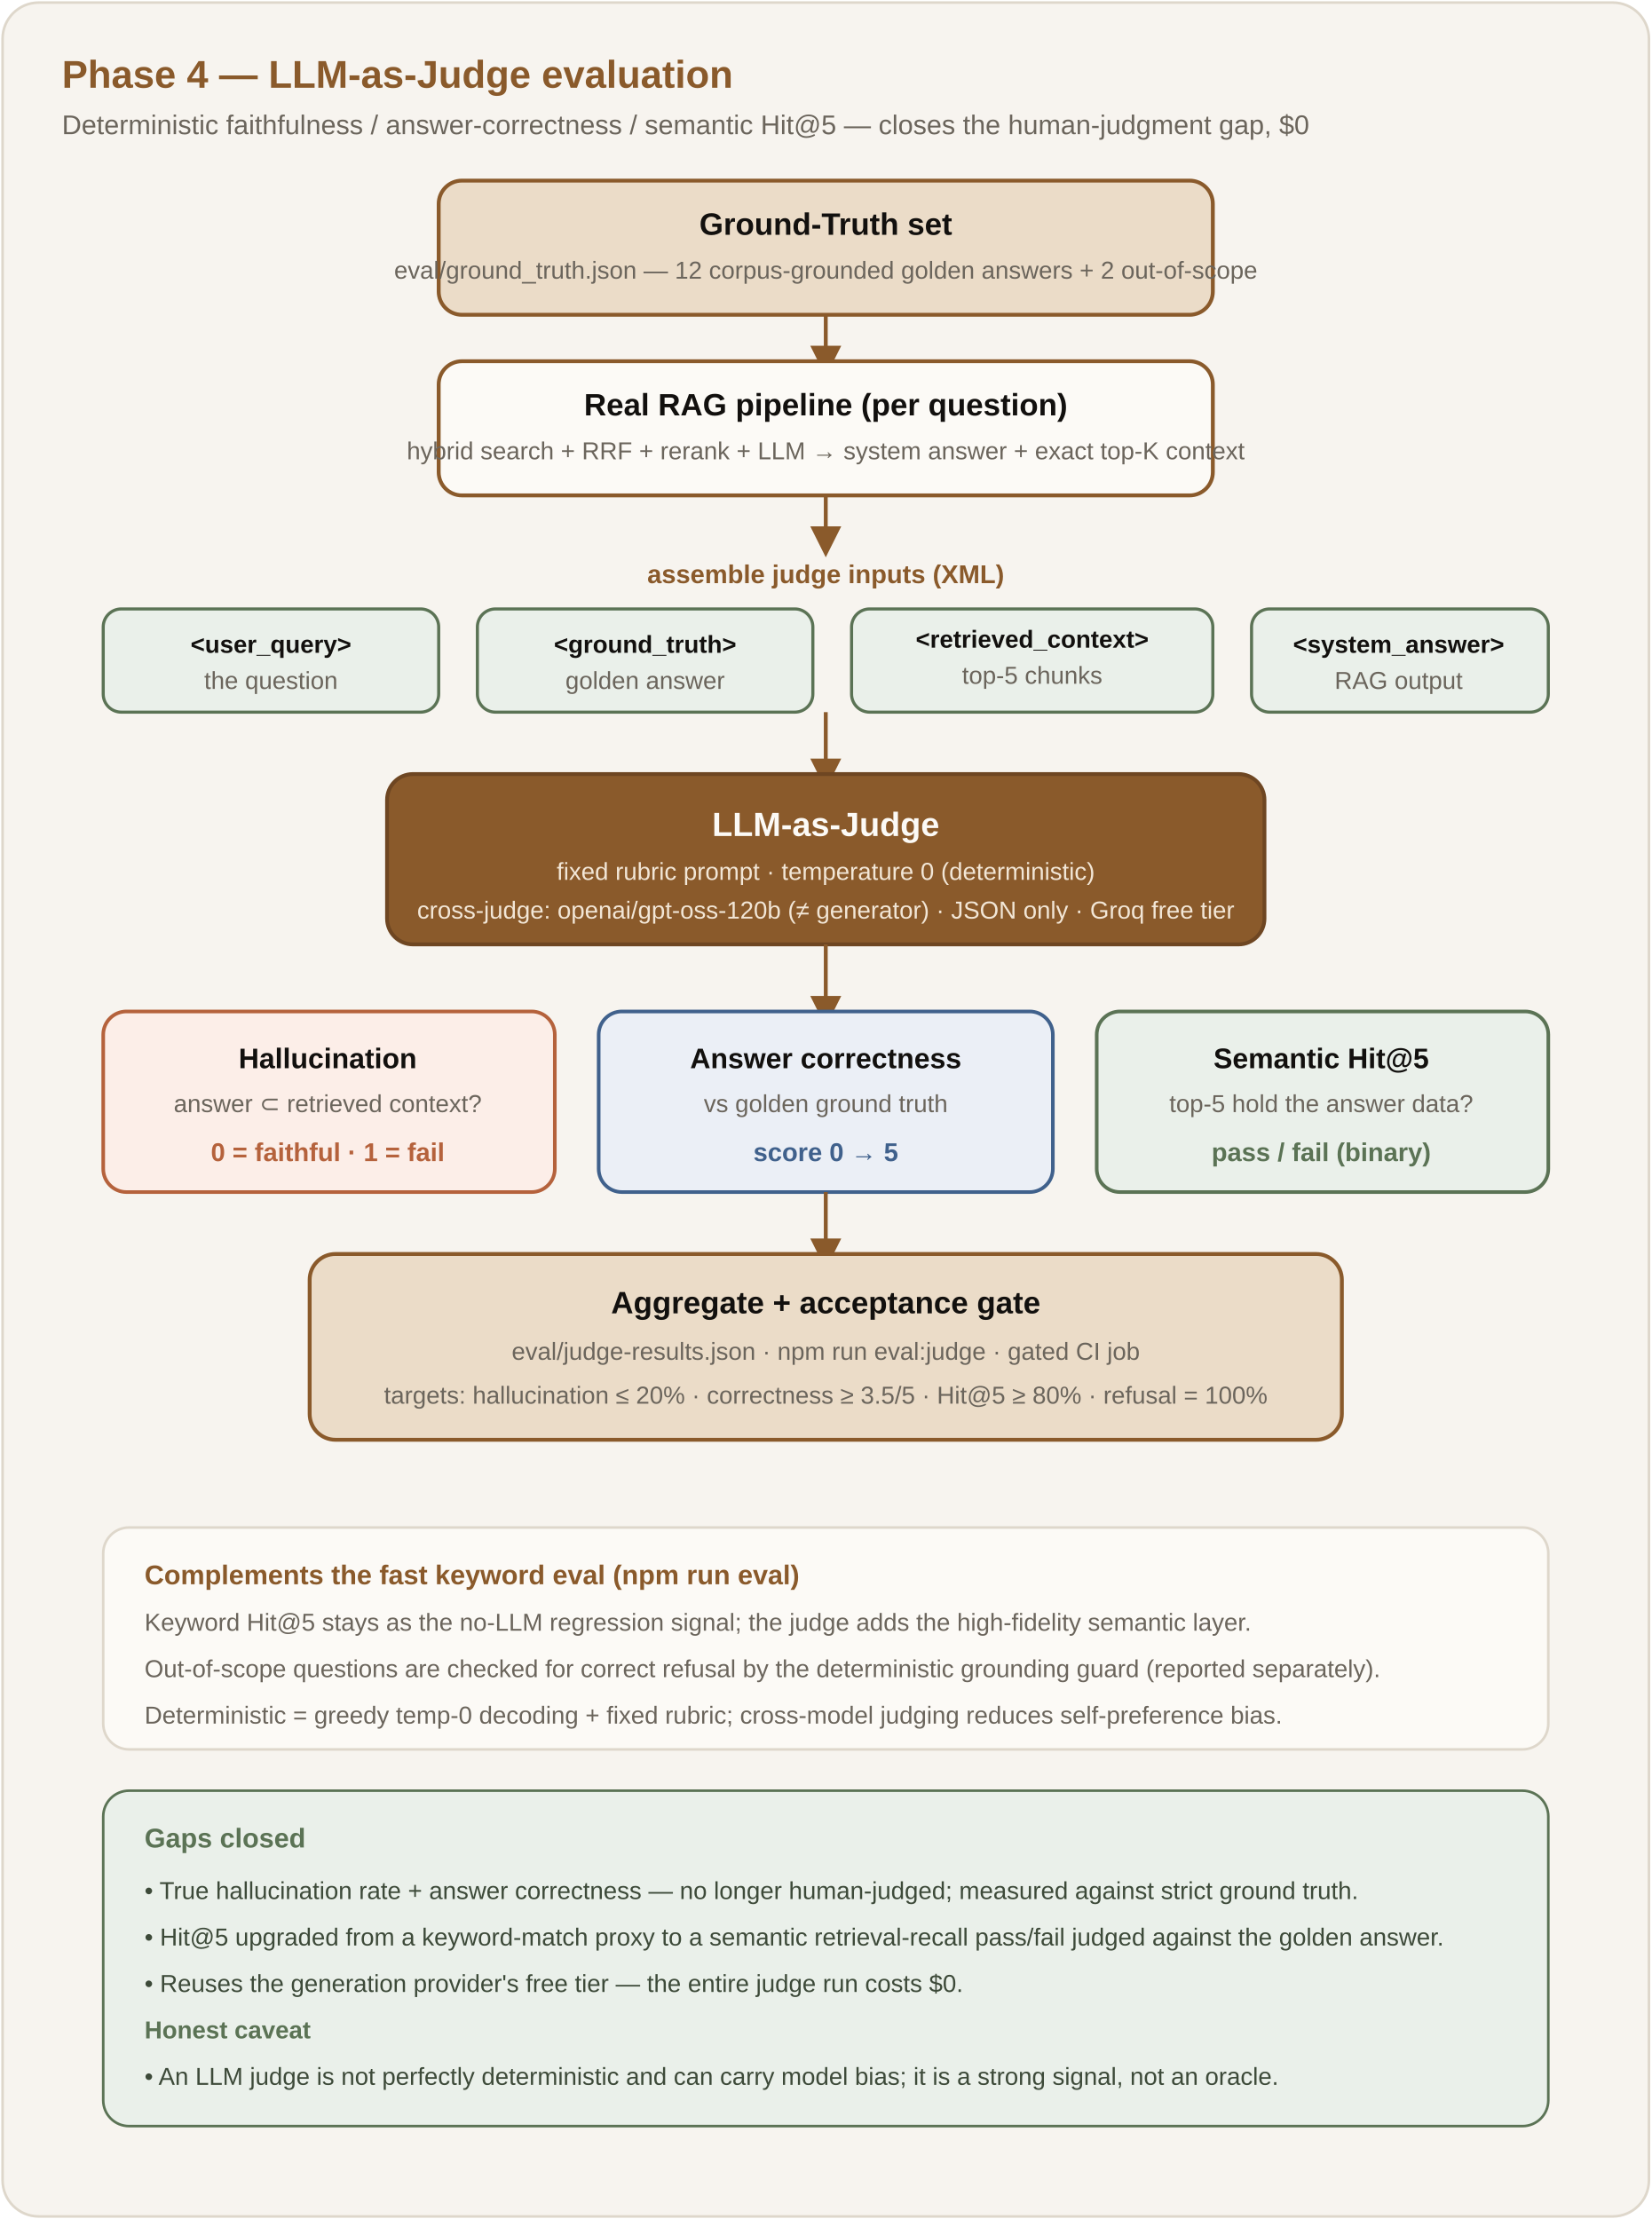
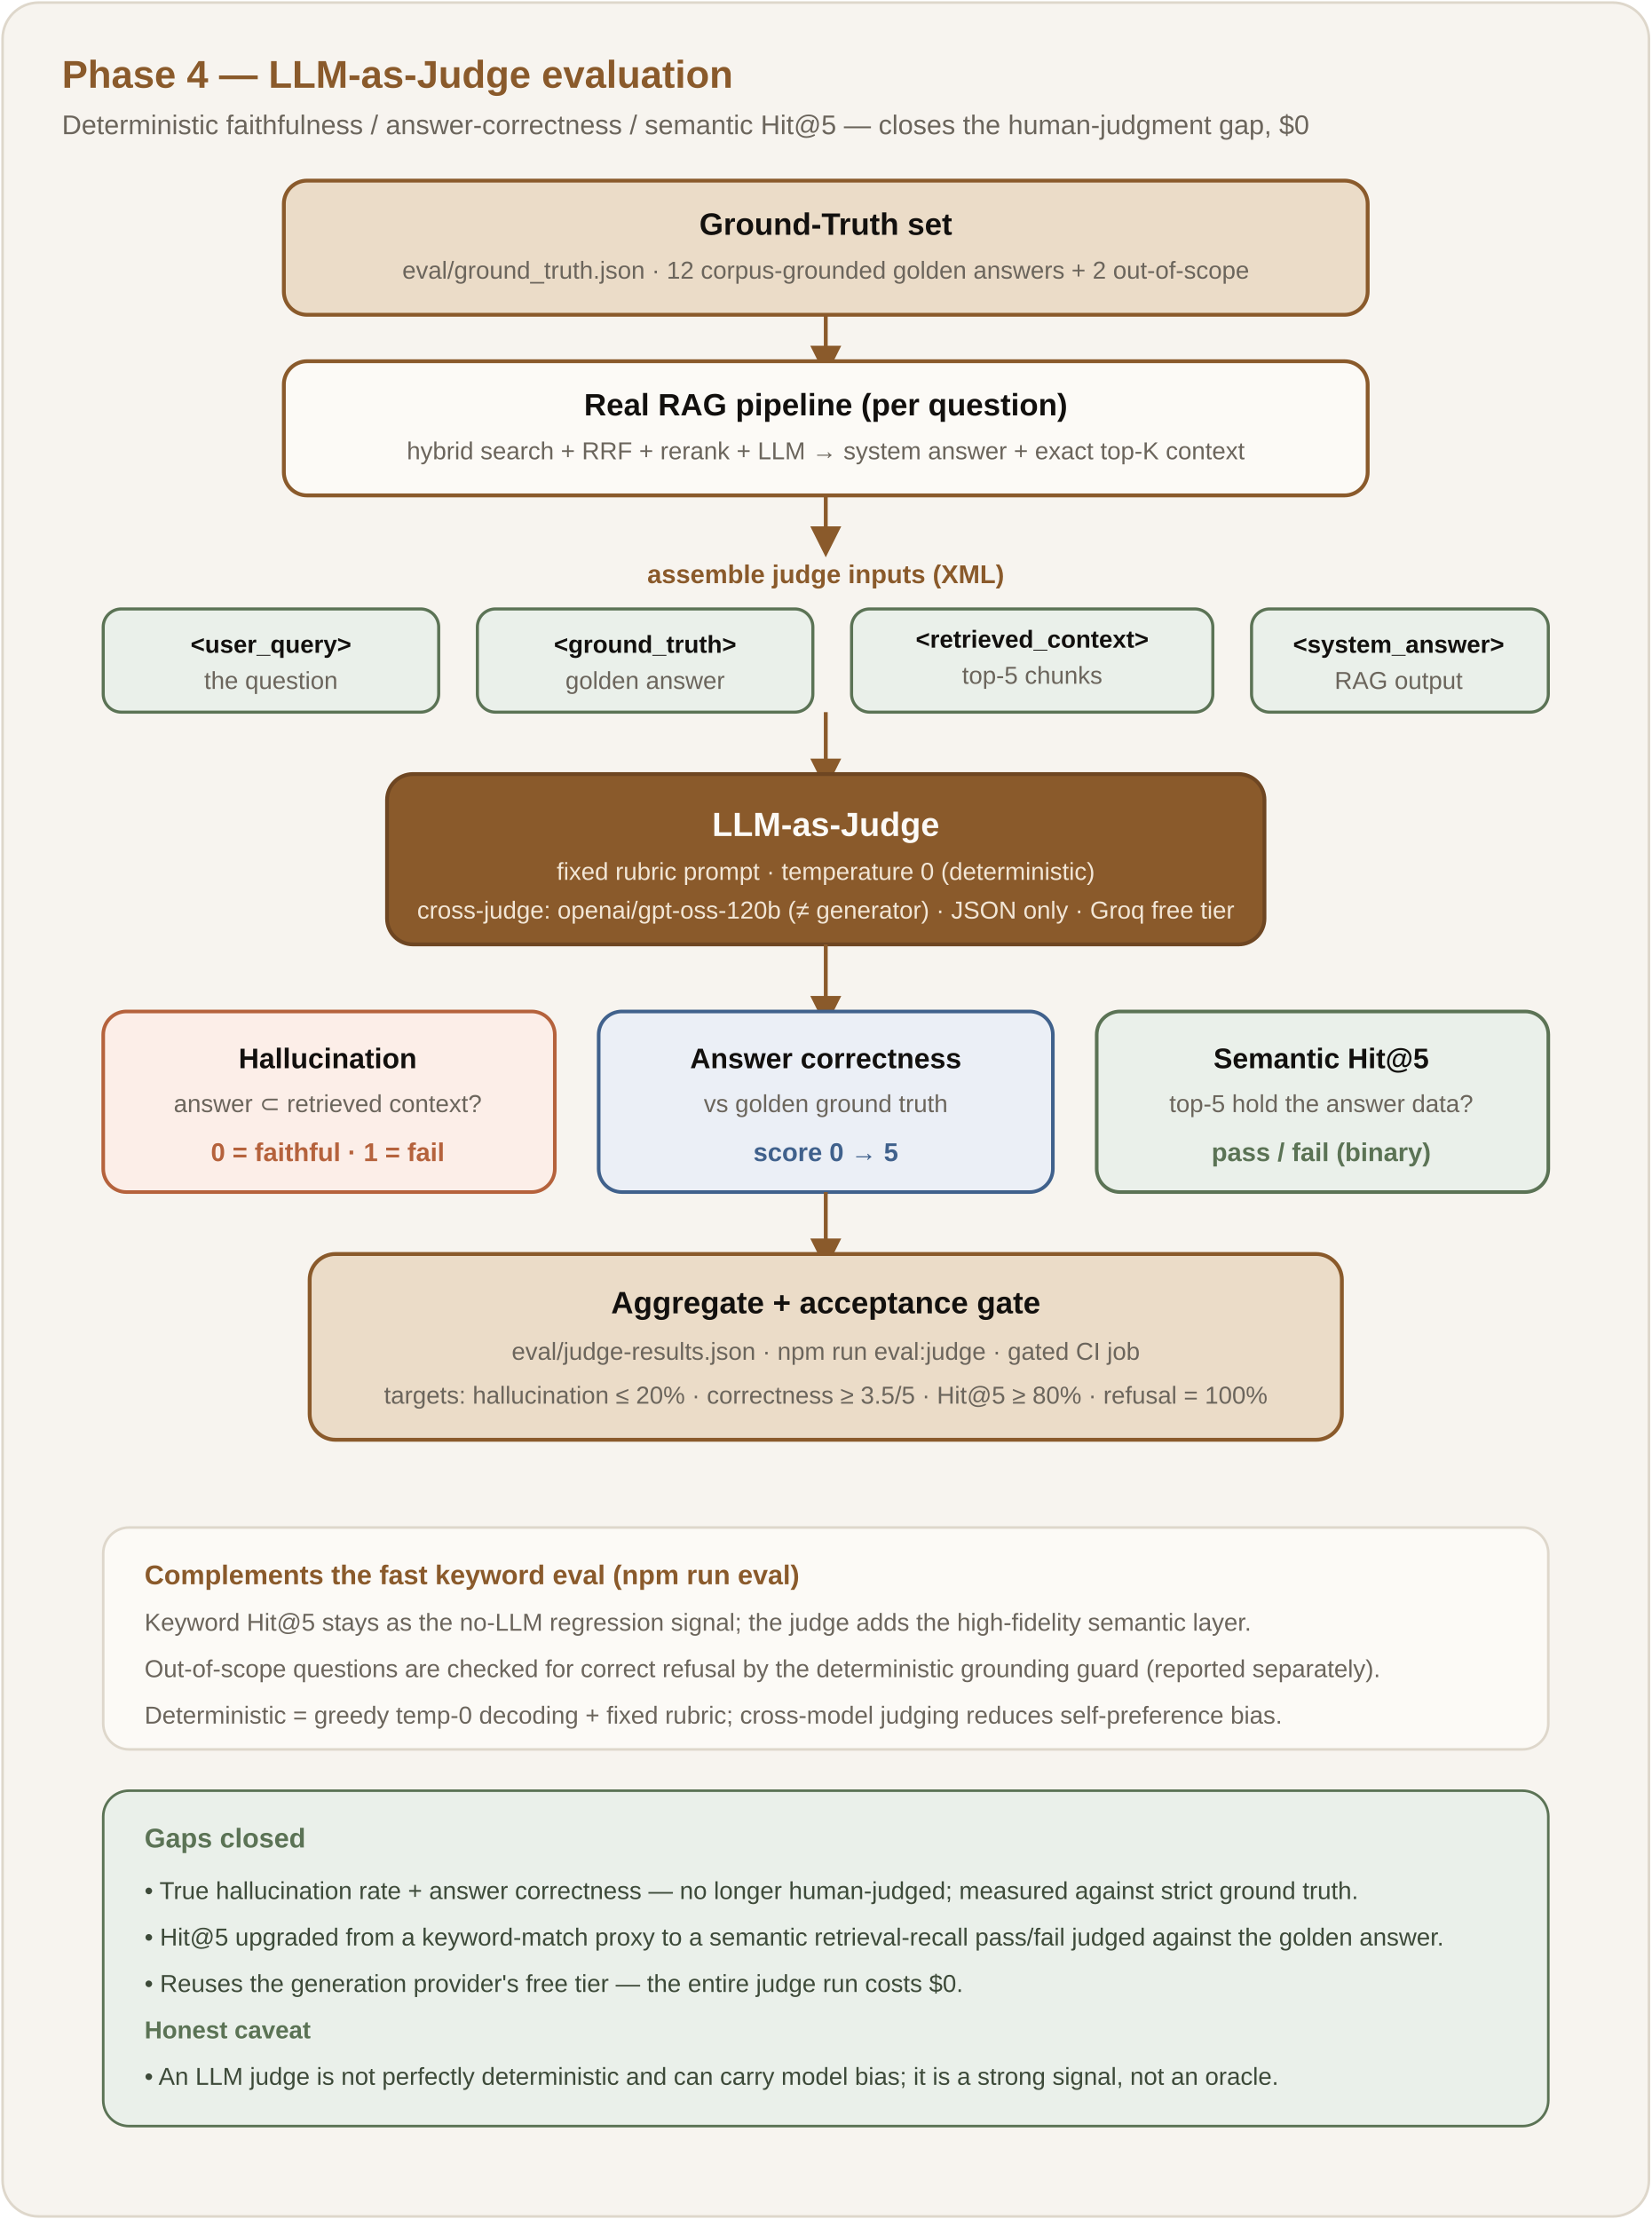
<svg xmlns="http://www.w3.org/2000/svg" viewBox="0 0 640 860" font-family="'Segoe UI', Arial, sans-serif">
  <defs>
    <marker id="a4" markerWidth="8" markerHeight="8" refX="4" refY="4" orient="auto">
      <path d="M0,0 L8,4 L0,8 z" fill="#8A5A2B" />
    </marker>
  </defs>
  <rect x="1" y="1" width="638" height="858" rx="14" fill="#F7F4EF" stroke="#DED7CB" />
  <text x="24" y="34" font-size="15" font-weight="700" fill="#8A5A2B">Phase 4 — LLM-as-Judge evaluation</text>
  <text x="24" y="52" font-size="10.5" fill="#6B655C">Deterministic faithfulness / answer-correctness / semantic Hit@5 — closes the human-judgment gap, $0</text>
-   <rect x="170" y="70" width="300" height="52" rx="9" fill="#EBDCC8" stroke="#8A5A2B" stroke-width="1.5" />
+   <rect x="110" y="70" width="420" height="52" rx="9" fill="#EBDCC8" stroke="#8A5A2B" stroke-width="1.5" />
  <text x="320" y="91" text-anchor="middle" font-size="12" font-weight="700" fill="#12100E">Ground-Truth set</text>
-   <text x="320" y="108" text-anchor="middle" font-size="9.5" fill="#6B655C">eval/ground_truth.json — 12 corpus-grounded golden answers + 2 out-of-scope</text>
+   <text x="320" y="108" text-anchor="middle" font-size="9.5" fill="#6B655C">eval/ground_truth.json · 12 corpus-grounded golden answers + 2 out-of-scope</text>
  <line x1="320" y1="122" x2="320" y2="140" stroke="#8A5A2B" stroke-width="1.5" marker-end="url(#a4)" />
-   <rect x="170" y="140" width="300" height="52" rx="9" fill="#FCFAF6" stroke="#8A5A2B" stroke-width="1.5" />
+   <rect x="110" y="140" width="420" height="52" rx="9" fill="#FCFAF6" stroke="#8A5A2B" stroke-width="1.5" />
  <text x="320" y="161" text-anchor="middle" font-size="12" font-weight="700" fill="#12100E">Real RAG pipeline (per question)</text>
  <text x="320" y="178" text-anchor="middle" font-size="9.5" fill="#6B655C">hybrid search + RRF + rerank + LLM  →  system answer + exact top-K context</text>
  <line x1="320" y1="192" x2="320" y2="210" stroke="#8A5A2B" stroke-width="1.5" marker-end="url(#a4)" />
  <text x="320" y="226" text-anchor="middle" font-size="10" font-weight="700" fill="#8A5A2B">assemble judge inputs (XML)</text>
  <g font-size="9.5">
    <rect x="40" y="236" width="130" height="40" rx="7" fill="#EAF0EA" stroke="#5B7355" stroke-width="1.2" />
    <text x="105" y="253" text-anchor="middle" font-weight="700" fill="#12100E">&lt;user_query&gt;</text>
    <text x="105" y="267" text-anchor="middle" fill="#6B655C">the question</text>
    <rect x="185" y="236" width="130" height="40" rx="7" fill="#EAF0EA" stroke="#5B7355" stroke-width="1.2" />
    <text x="250" y="253" text-anchor="middle" font-weight="700" fill="#12100E">&lt;ground_truth&gt;</text>
    <text x="250" y="267" text-anchor="middle" fill="#6B655C">golden answer</text>
    <rect x="330" y="236" width="140" height="40" rx="7" fill="#EAF0EA" stroke="#5B7355" stroke-width="1.2" />
    <text x="400" y="251" text-anchor="middle" font-weight="700" fill="#12100E">&lt;retrieved_context&gt;</text>
    <text x="400" y="265" text-anchor="middle" fill="#6B655C">top-5 chunks</text>
    <rect x="485" y="236" width="115" height="40" rx="7" fill="#EAF0EA" stroke="#5B7355" stroke-width="1.2" />
    <text x="542" y="253" text-anchor="middle" font-weight="700" fill="#12100E">&lt;system_answer&gt;</text>
    <text x="542" y="267" text-anchor="middle" fill="#6B655C">RAG output</text>
  </g>
  <line x1="320" y1="276" x2="320" y2="300" stroke="#8A5A2B" stroke-width="1.5" marker-end="url(#a4)" />
  <rect x="150" y="300" width="340" height="66" rx="10" fill="#8A5A2B" stroke="#6E4622" stroke-width="1.5" />
  <text x="320" y="324" text-anchor="middle" font-size="13" font-weight="700" fill="#FCFAF6">LLM-as-Judge</text>
  <text x="320" y="341" text-anchor="middle" font-size="9.5" fill="#F2E6D6">fixed rubric prompt · temperature 0 (deterministic)</text>
  <text x="320" y="356" text-anchor="middle" font-size="9.5" fill="#F2E6D6">cross-judge: openai/gpt-oss-120b (≠ generator) · JSON only · Groq free tier</text>
  <line x1="320" y1="366" x2="320" y2="392" stroke="#8A5A2B" stroke-width="1.5" marker-end="url(#a4)" />
  <g font-size="10">
    <rect x="40" y="392" width="175" height="70" rx="9" fill="#FCEEE8" stroke="#B5623C" stroke-width="1.4" />
    <text x="127" y="414" text-anchor="middle" font-size="11" font-weight="700" fill="#12100E">Hallucination</text>
    <text x="127" y="431" text-anchor="middle" font-size="9.5" fill="#6B655C">answer ⊂ retrieved context?</text>
    <text x="127" y="450" text-anchor="middle" font-size="10" font-weight="700" fill="#B5623C">0 = faithful · 1 = fail</text>
    <rect x="232" y="392" width="176" height="70" rx="9" fill="#EBEFF6" stroke="#40618C" stroke-width="1.4" />
    <text x="320" y="414" text-anchor="middle" font-size="11" font-weight="700" fill="#12100E">Answer correctness</text>
    <text x="320" y="431" text-anchor="middle" font-size="9.5" fill="#6B655C">vs golden ground truth</text>
    <text x="320" y="450" text-anchor="middle" font-size="10" font-weight="700" fill="#40618C">score 0 → 5</text>
    <rect x="425" y="392" width="175" height="70" rx="9" fill="#EAF0EA" stroke="#5B7355" stroke-width="1.4" />
    <text x="512" y="414" text-anchor="middle" font-size="11" font-weight="700" fill="#12100E">Semantic Hit@5</text>
    <text x="512" y="431" text-anchor="middle" font-size="9.5" fill="#6B655C">top-5 hold the answer data?</text>
    <text x="512" y="450" text-anchor="middle" font-size="10" font-weight="700" fill="#5B7355">pass / fail (binary)</text>
  </g>
  <line x1="320" y1="462" x2="320" y2="486" stroke="#8A5A2B" stroke-width="1.5" marker-end="url(#a4)" />
  <rect x="120" y="486" width="400" height="72" rx="10" fill="#EBDCC8" stroke="#8A5A2B" stroke-width="1.5" />
  <text x="320" y="509" text-anchor="middle" font-size="12" font-weight="700" fill="#12100E">Aggregate + acceptance gate</text>
  <text x="320" y="527" text-anchor="middle" font-size="9.5" fill="#6B655C">eval/judge-results.json · npm run eval:judge · gated CI job</text>
  <text x="320" y="544" text-anchor="middle" font-size="9.5" fill="#6B655C">targets: hallucination ≤ 20% · correctness ≥ 3.5/5 · Hit@5 ≥ 80% · refusal = 100%</text>
  <rect x="40" y="592" width="560" height="86" rx="10" fill="#FCFAF6" stroke="#DED7CB" />
  <text x="56" y="614" font-size="10.5" font-weight="700" fill="#8A5A2B">Complements the fast keyword eval (npm run eval)</text>
  <text x="56" y="632" font-size="9.5" fill="#6B655C">Keyword Hit@5 stays as the no-LLM regression signal; the judge adds the high-fidelity semantic layer.</text>
  <text x="56" y="650" font-size="9.5" fill="#6B655C">Out-of-scope questions are checked for correct refusal by the deterministic grounding guard (reported separately).</text>
  <text x="56" y="668" font-size="9.5" fill="#6B655C">Deterministic = greedy temp-0 decoding + fixed rubric; cross-model judging reduces self-preference bias.</text>
  <rect x="40" y="694" width="560" height="130" rx="10" fill="#EAF0EA" stroke="#5B7355" />
  <text x="56" y="716" font-size="10.5" font-weight="700" fill="#5B7355">Gaps closed</text>
  <g font-size="9.5" fill="#3D4A39">
    <text x="56" y="736">• True hallucination rate + answer correctness — no longer human-judged; measured against strict ground truth.</text>
    <text x="56" y="754">• Hit@5 upgraded from a keyword-match proxy to a semantic retrieval-recall pass/fail judged against the golden answer.</text>
    <text x="56" y="772">• Reuses the generation provider's free tier — the entire judge run costs $0.</text>
    <text x="56" y="790" font-weight="700" fill="#5B7355">Honest caveat</text>
    <text x="56" y="808">• An LLM judge is not perfectly deterministic and can carry model bias; it is a strong signal, not an oracle.</text>
  </g>
</svg>
